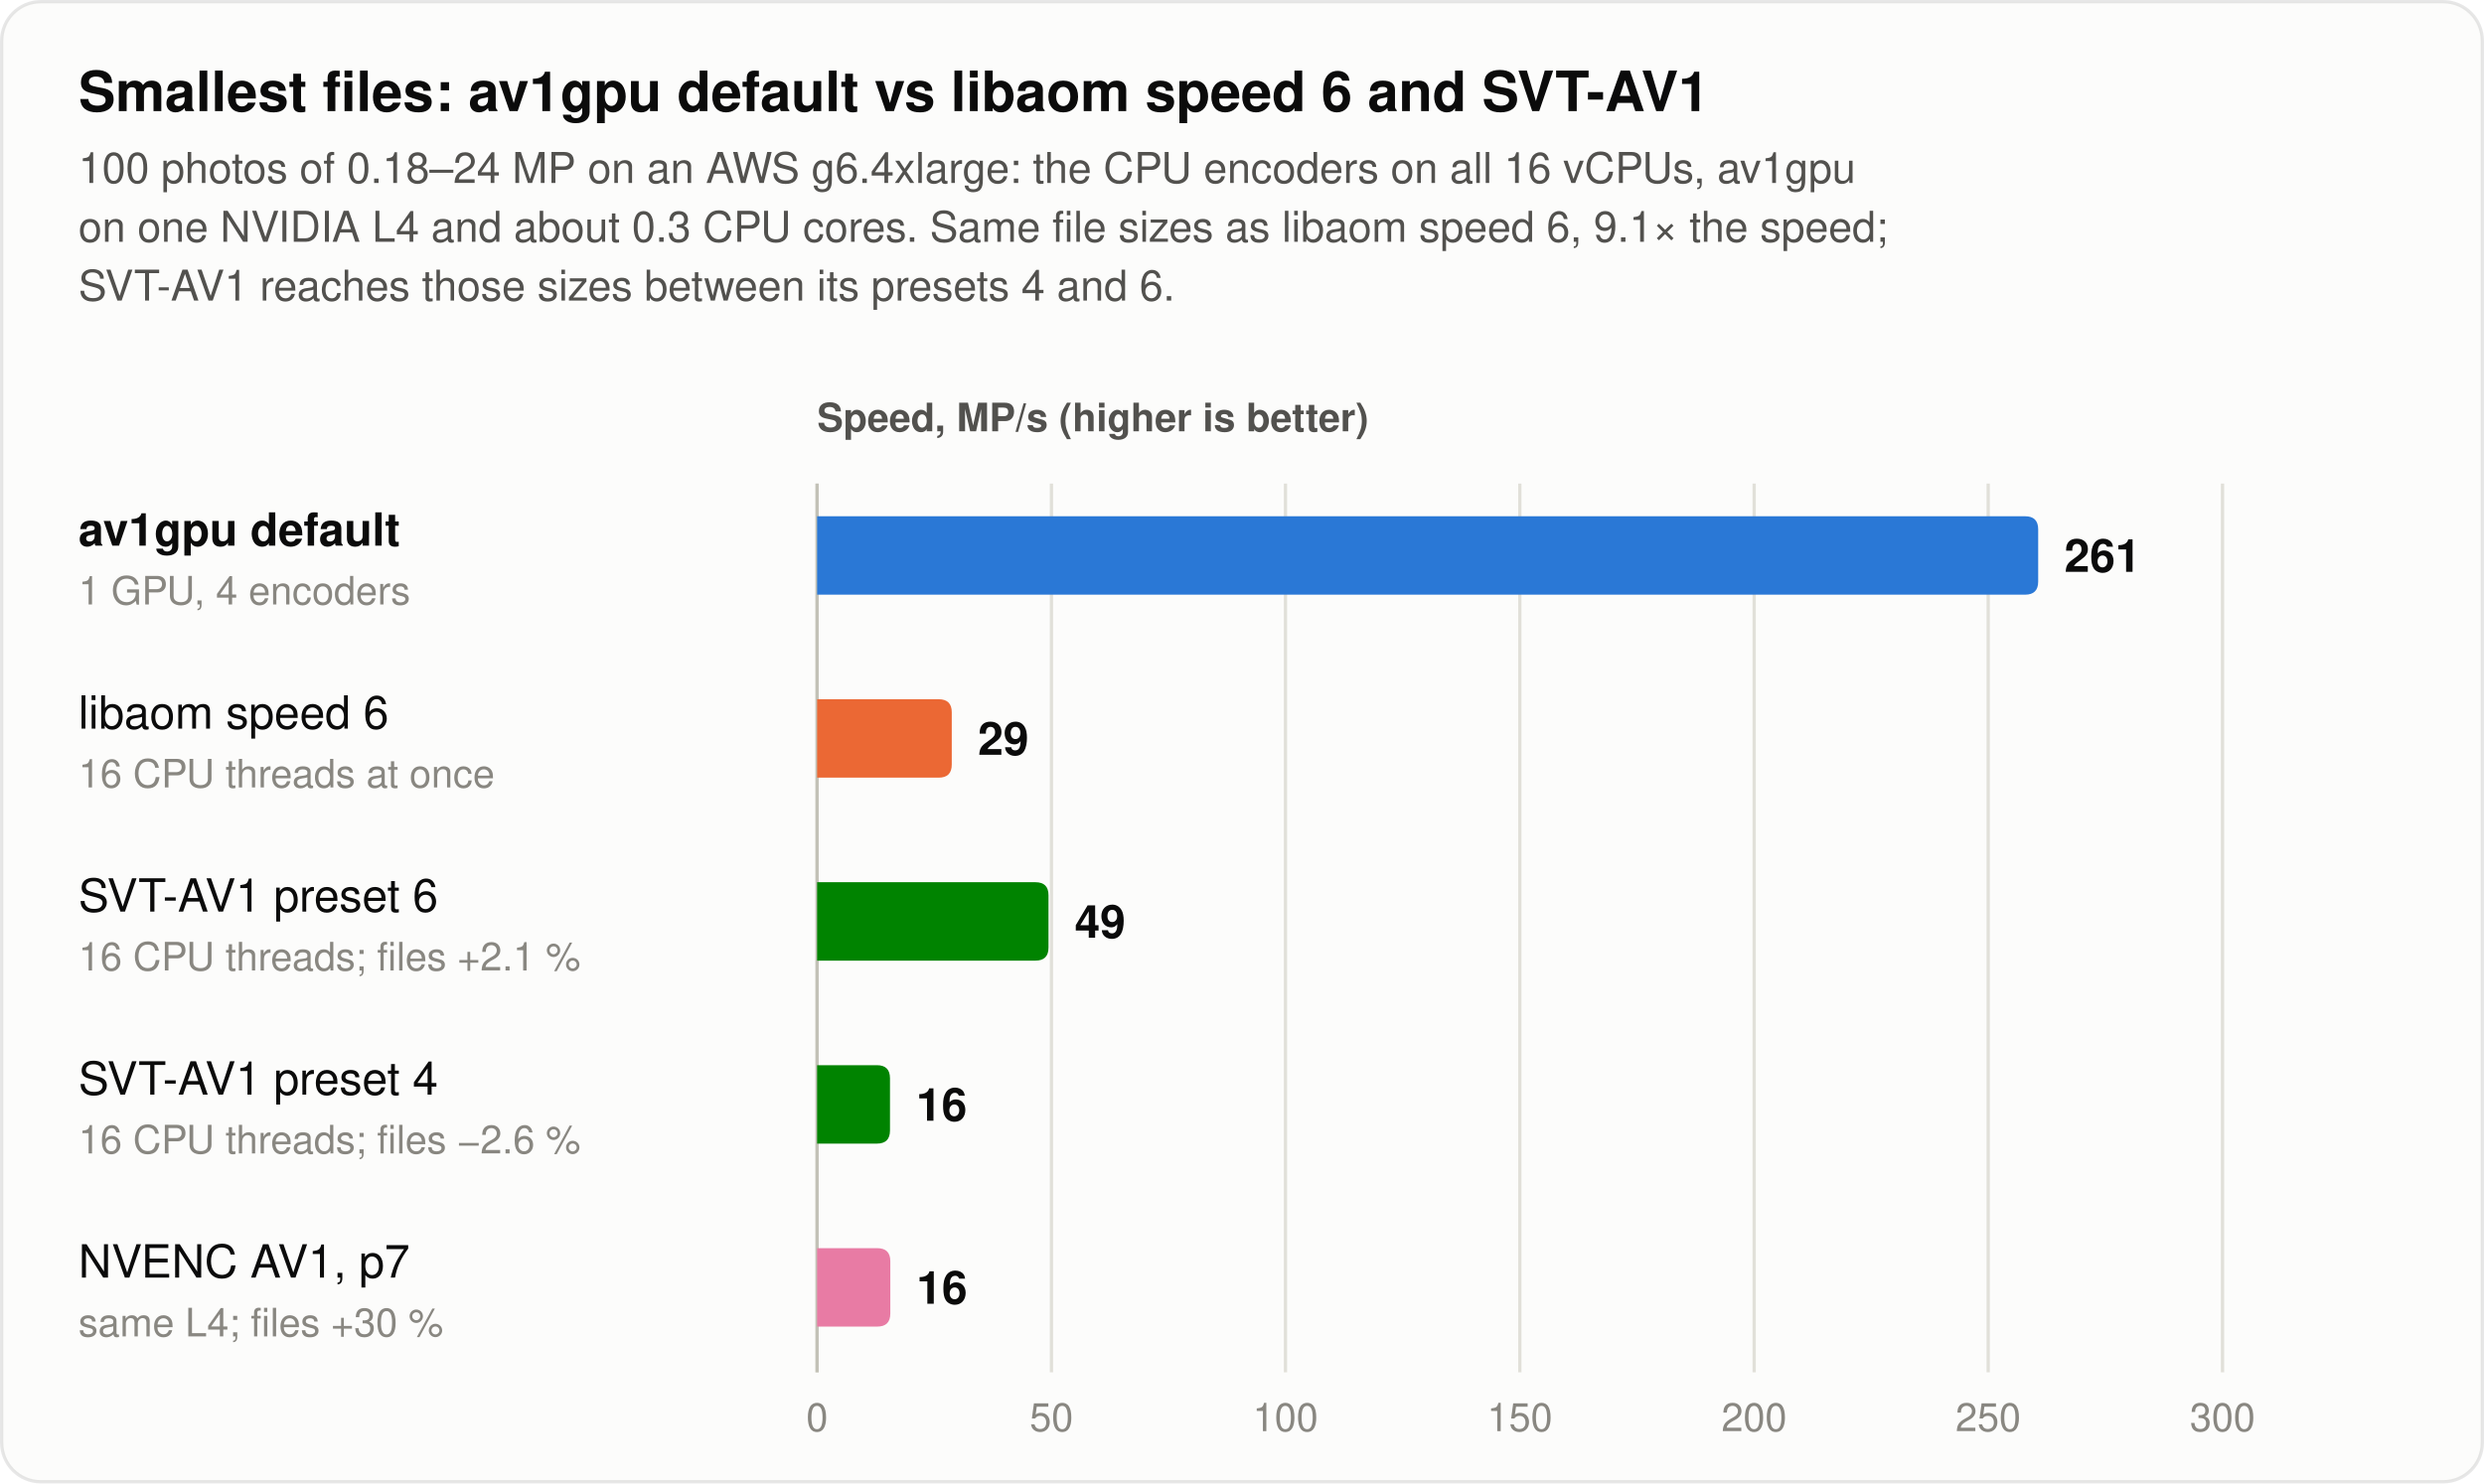
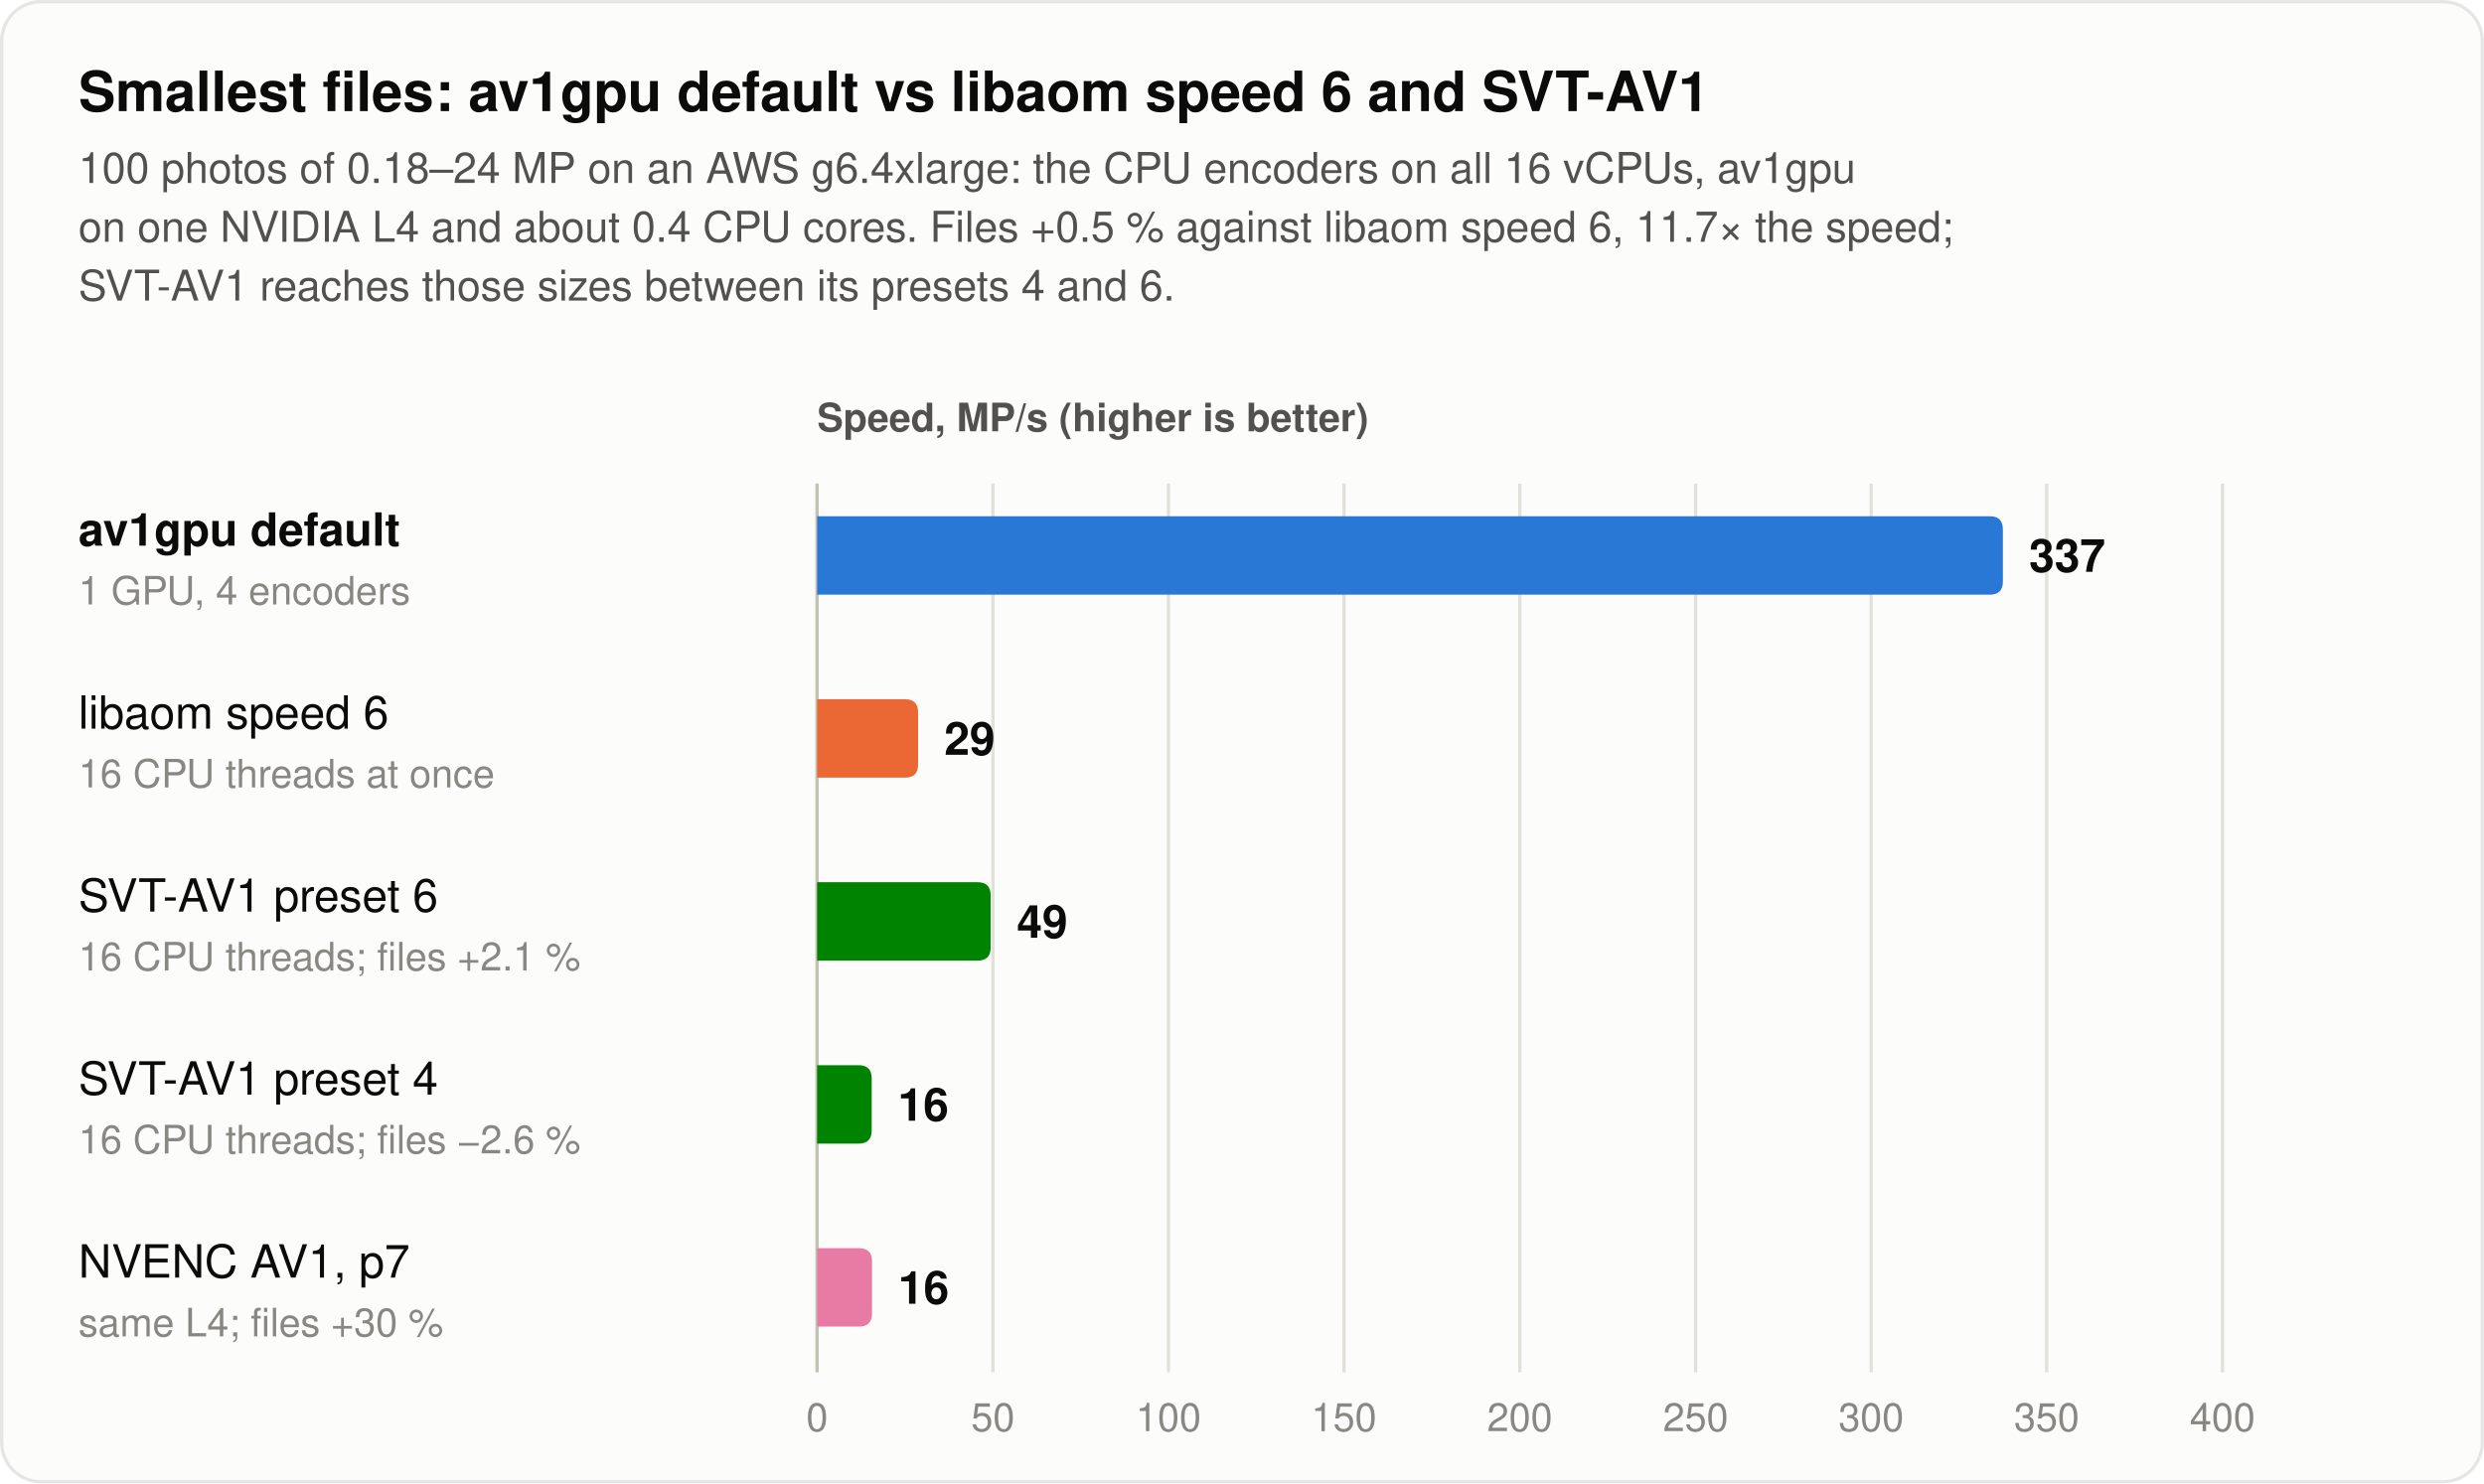
<svg xmlns="http://www.w3.org/2000/svg" width="760" height="454" viewBox="0 0 760 454" font-family="system-ui,-apple-system,'Segoe UI',Helvetica,Arial,sans-serif" role="img" aria-label="Smallest files: av1gpu default vs libaom speed 6 and SVT-AV1">
  <rect x="0.5" y="0.5" width="759" height="453" rx="12" fill="#fcfcfb" stroke="rgba(11,11,11,0.10)" />
  <text x="24.0" y="34.0" font-size="17" fill="#0b0b0b" text-anchor="start" font-weight="600">Smallest files: av1gpu default vs libaom speed 6 and SVT-AV1</text>
  <text x="24.0" y="56.0" font-size="13" fill="#52514e" text-anchor="start" font-weight="400">100 photos of 0.18–24 MP on an AWS g6.4xlarge: the CPU encoders on all 16 vCPUs, av1gpu</text>
-   <text x="24.0" y="74.0" font-size="13" fill="#52514e" text-anchor="start" font-weight="400">on one NVIDIA L4 and about 0.3 CPU cores. Same file sizes as libaom speed 6, 9.1× the speed;</text>
+   <text x="24.0" y="74.0" font-size="13" fill="#52514e" text-anchor="start" font-weight="400">on one NVIDIA L4 and about 0.4 CPU cores. Files +0.5 % against libaom speed 6, 11.7× the speed;</text>
  <text x="24.0" y="92.0" font-size="13" fill="#52514e" text-anchor="start" font-weight="400">SVT-AV1 reaches those sizes between its presets 4 and 6.</text>
  <text x="250.0" y="132.0" font-size="12" fill="#52514e" text-anchor="start" font-weight="600">Speed, MP/s  (higher is better)</text>
  <line x1="250.0" y1="148.0" x2="250.0" y2="420.0" stroke="#e1e0d9" stroke-width="1" />
  <text x="250.0" y="438.0" font-size="12" fill="#898781" text-anchor="middle" font-weight="400">0</text>
-   <line x1="321.7" y1="148.0" x2="321.7" y2="420.0" stroke="#e1e0d9" stroke-width="1" />
-   <text x="321.7" y="438.0" font-size="12" fill="#898781" text-anchor="middle" font-weight="400">50</text>
-   <line x1="393.3" y1="148.0" x2="393.3" y2="420.0" stroke="#e1e0d9" stroke-width="1" />
-   <text x="393.3" y="438.0" font-size="12" fill="#898781" text-anchor="middle" font-weight="400">100</text>
+   <line x1="303.8" y1="148.0" x2="303.8" y2="420.0" stroke="#e1e0d9" stroke-width="1" />
+   <text x="303.8" y="438.0" font-size="12" fill="#898781" text-anchor="middle" font-weight="400">50</text>
+   <line x1="357.5" y1="148.0" x2="357.5" y2="420.0" stroke="#e1e0d9" stroke-width="1" />
+   <text x="357.5" y="438.0" font-size="12" fill="#898781" text-anchor="middle" font-weight="400">100</text>
+   <line x1="411.2" y1="148.0" x2="411.2" y2="420.0" stroke="#e1e0d9" stroke-width="1" />
+   <text x="411.2" y="438.0" font-size="12" fill="#898781" text-anchor="middle" font-weight="400">150</text>
  <line x1="465.0" y1="148.0" x2="465.0" y2="420.0" stroke="#e1e0d9" stroke-width="1" />
-   <text x="465.0" y="438.0" font-size="12" fill="#898781" text-anchor="middle" font-weight="400">150</text>
-   <line x1="536.7" y1="148.0" x2="536.7" y2="420.0" stroke="#e1e0d9" stroke-width="1" />
-   <text x="536.7" y="438.0" font-size="12" fill="#898781" text-anchor="middle" font-weight="400">200</text>
-   <line x1="608.3" y1="148.0" x2="608.3" y2="420.0" stroke="#e1e0d9" stroke-width="1" />
-   <text x="608.3" y="438.0" font-size="12" fill="#898781" text-anchor="middle" font-weight="400">250</text>
+   <text x="465.0" y="438.0" font-size="12" fill="#898781" text-anchor="middle" font-weight="400">200</text>
+   <line x1="518.8" y1="148.0" x2="518.8" y2="420.0" stroke="#e1e0d9" stroke-width="1" />
+   <text x="518.8" y="438.0" font-size="12" fill="#898781" text-anchor="middle" font-weight="400">250</text>
+   <line x1="572.5" y1="148.0" x2="572.5" y2="420.0" stroke="#e1e0d9" stroke-width="1" />
+   <text x="572.5" y="438.0" font-size="12" fill="#898781" text-anchor="middle" font-weight="400">300</text>
+   <line x1="626.2" y1="148.0" x2="626.2" y2="420.0" stroke="#e1e0d9" stroke-width="1" />
+   <text x="626.2" y="438.0" font-size="12" fill="#898781" text-anchor="middle" font-weight="400">350</text>
  <line x1="680.0" y1="148.0" x2="680.0" y2="420.0" stroke="#e1e0d9" stroke-width="1" />
-   <text x="680.0" y="438.0" font-size="12" fill="#898781" text-anchor="middle" font-weight="400">300</text>
+   <text x="680.0" y="438.0" font-size="12" fill="#898781" text-anchor="middle" font-weight="400">400</text>
  <line x1="250.0" y1="148.0" x2="250.0" y2="420.0" stroke="#c3c2b7" stroke-width="1" />
  <text x="24.0" y="167.0" font-size="14" fill="#0b0b0b" text-anchor="start" font-weight="600">av1gpu default</text>
  <text x="24.0" y="185.0" font-size="12" fill="#898781" text-anchor="start" font-weight="400">1 GPU, 4 encoders</text>
-   <path d="M250.0,158.0 H619.6 Q623.6,158.0 623.6,162.0 V178.0 Q623.6,182.0 619.6,182.0 H250.0 Z" fill="#2a78d6" />
-   <text x="631.6" y="175.0" font-size="14" fill="#0b0b0b" text-anchor="start" font-weight="600">261</text>
+   <path d="M250.0,158.0 H608.8 Q612.8,158.0 612.8,162.0 V178.0 Q612.8,182.0 608.8,182.0 H250.0 Z" fill="#2a78d6" />
+   <text x="620.8" y="175.0" font-size="14" fill="#0b0b0b" text-anchor="start" font-weight="600">337</text>
  <text x="24.0" y="223.0" font-size="14" fill="#0b0b0b" text-anchor="start" font-weight="400">libaom speed 6</text>
  <text x="24.0" y="241.0" font-size="12" fill="#898781" text-anchor="start" font-weight="400">16 CPU threads at once</text>
-   <path d="M250.0,214.0 H287.2 Q291.2,214.0 291.2,218.0 V234.0 Q291.2,238.0 287.2,238.0 H250.0 Z" fill="#eb6834" />
-   <text x="299.2" y="231.0" font-size="14" fill="#0b0b0b" text-anchor="start" font-weight="600">29</text>
+   <path d="M250.0,214.0 H276.9 Q280.9,214.0 280.9,218.0 V234.0 Q280.9,238.0 276.9,238.0 H250.0 Z" fill="#eb6834" />
+   <text x="288.9" y="231.0" font-size="14" fill="#0b0b0b" text-anchor="start" font-weight="600">29</text>
  <text x="24.0" y="279.0" font-size="14" fill="#0b0b0b" text-anchor="start" font-weight="400">SVT-AV1 preset 6</text>
  <text x="24.0" y="297.0" font-size="12" fill="#898781" text-anchor="start" font-weight="400">16 CPU threads; files +2.1 %</text>
-   <path d="M250.0,270.0 H316.8 Q320.8,270.0 320.8,274.0 V290.0 Q320.8,294.0 316.8,294.0 H250.0 Z" fill="#008300" />
-   <text x="328.8" y="287.0" font-size="14" fill="#0b0b0b" text-anchor="start" font-weight="600">49</text>
+   <path d="M250.0,270.0 H299.1 Q303.1,270.0 303.1,274.0 V290.0 Q303.1,294.0 299.1,294.0 H250.0 Z" fill="#008300" />
+   <text x="311.1" y="287.0" font-size="14" fill="#0b0b0b" text-anchor="start" font-weight="600">49</text>
  <text x="24.0" y="335.0" font-size="14" fill="#0b0b0b" text-anchor="start" font-weight="400">SVT-AV1 preset 4</text>
  <text x="24.0" y="353.0" font-size="12" fill="#898781" text-anchor="start" font-weight="400">16 CPU threads; files −2.6 %</text>
-   <path d="M250.0,326.0 H268.3 Q272.3,326.0 272.3,330.0 V346.0 Q272.3,350.0 268.3,350.0 H250.0 Z" fill="#008300" />
-   <text x="280.3" y="343.0" font-size="14" fill="#0b0b0b" text-anchor="start" font-weight="600">16</text>
+   <path d="M250.0,326.0 H262.7 Q266.7,326.0 266.7,330.0 V346.0 Q266.7,350.0 262.7,350.0 H250.0 Z" fill="#008300" />
+   <text x="274.7" y="343.0" font-size="14" fill="#0b0b0b" text-anchor="start" font-weight="600">16</text>
  <text x="24.0" y="391.0" font-size="14" fill="#0b0b0b" text-anchor="start" font-weight="400">NVENC AV1, p7</text>
  <text x="24.0" y="409.0" font-size="12" fill="#898781" text-anchor="start" font-weight="400">same L4; files +30 %</text>
-   <path d="M250.0,382.0 H268.4 Q272.4,382.0 272.4,386.0 V402.0 Q272.4,406.0 268.4,406.0 H250.0 Z" fill="#e87ba4" />
-   <text x="280.4" y="399.0" font-size="14" fill="#0b0b0b" text-anchor="start" font-weight="600">16</text>
+   <path d="M250.0,382.0 H262.8 Q266.8,382.0 266.8,386.0 V402.0 Q266.8,406.0 262.8,406.0 H250.0 Z" fill="#e87ba4" />
+   <text x="274.8" y="399.0" font-size="14" fill="#0b0b0b" text-anchor="start" font-weight="600">16</text>
</svg>
